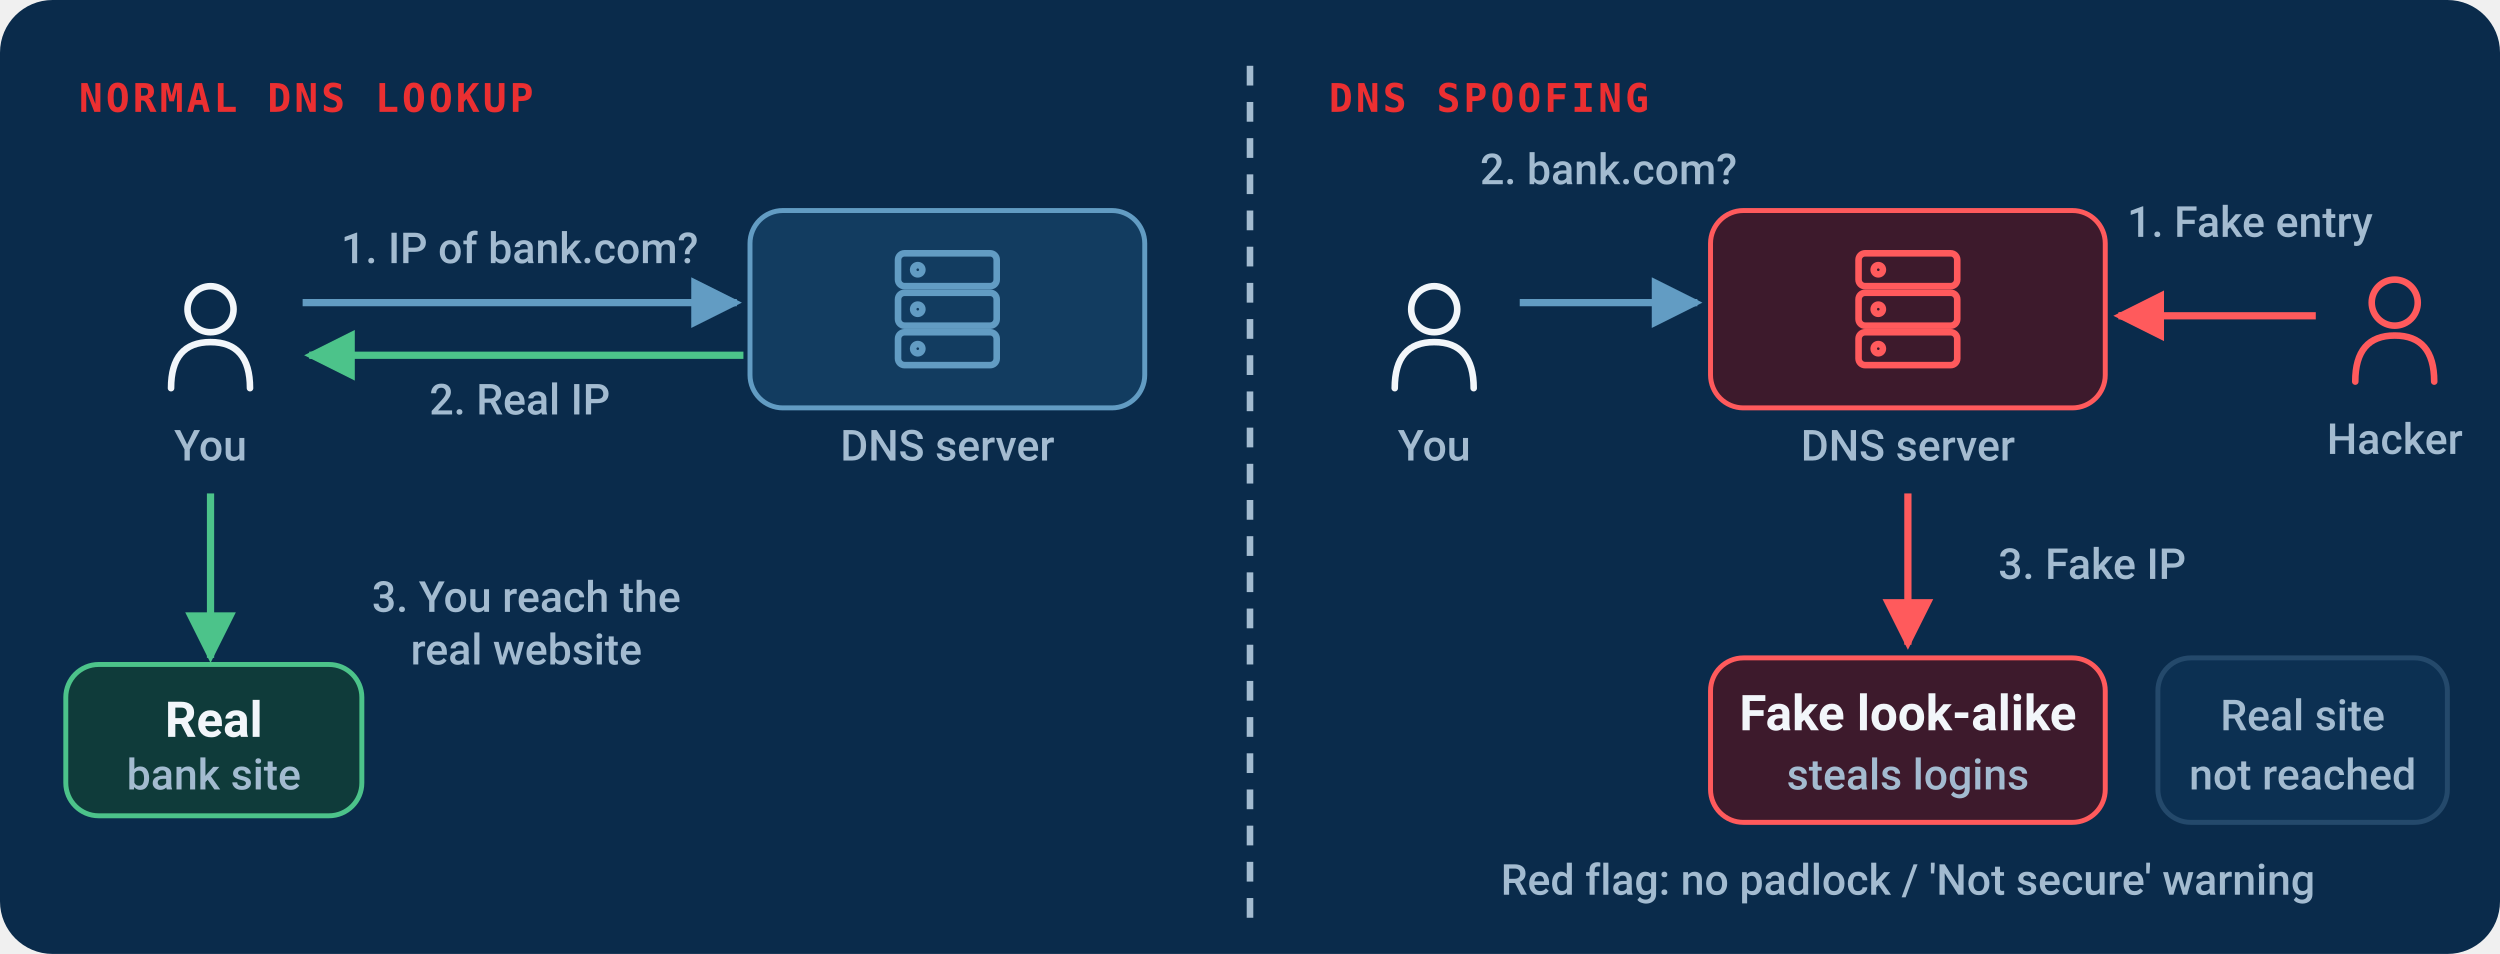
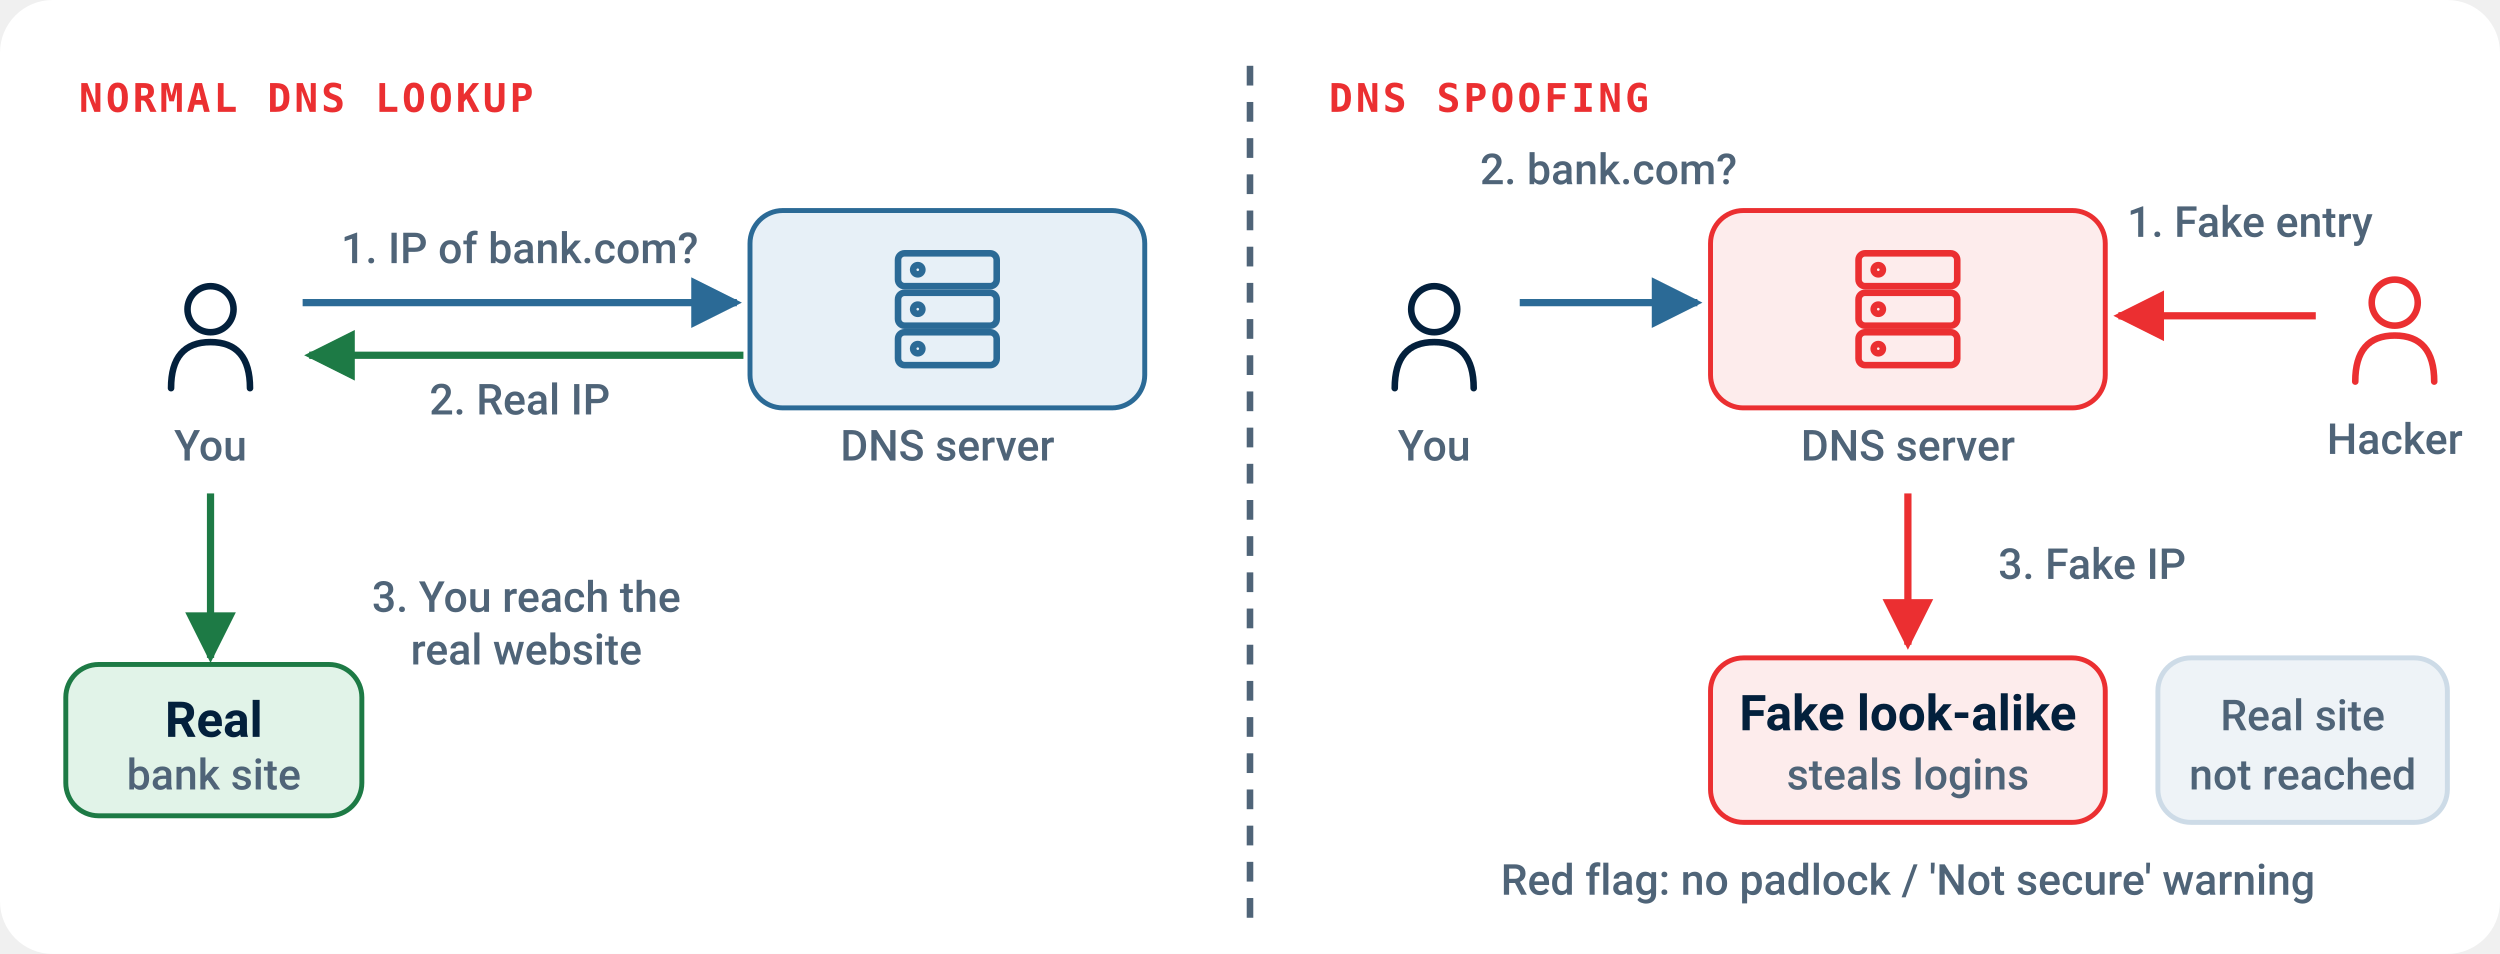
<svg xmlns="http://www.w3.org/2000/svg" viewBox="0 0 760 290" width="760" height="290" role="img" aria-labelledby="t d">
  <style>
- .bg{fill:#0a2b4b}
- .t{font:600 15px system-ui,-apple-system,'Segoe UI',Roboto,sans-serif;fill:#f2f6fa}
- .tb{font:700 17px system-ui,-apple-system,'Segoe UI',Roboto,sans-serif;fill:#f2f6fa}
- .s{font:500 13px system-ui,-apple-system,'Segoe UI',Roboto,sans-serif;fill:#a3bbd0}
- .m{font:600 13px ui-monospace,Menlo,Consolas,monospace;fill:#f2f6fa}
+ .bg{fill:#ffffff}
+ .t{font:600 15px system-ui,-apple-system,'Segoe UI',Roboto,sans-serif;fill:#03203c}
+ .tb{font:700 17px system-ui,-apple-system,'Segoe UI',Roboto,sans-serif;fill:#03203c}
+ .s{font:500 13px system-ui,-apple-system,'Segoe UI',Roboto,sans-serif;fill:#4f6478}
+ .m{font:600 13px ui-monospace,Menlo,Consolas,monospace;fill:#03203c}
.h{font:700 12px ui-monospace,Menlo,Consolas,monospace;fill:#eb2f31;letter-spacing:.08em}
.w{fill:#ffffff}
- .box{fill:#0f3557;stroke:#2c5a80;stroke-width:1.5}
- .acc{fill:#123c60;stroke:#629cc3;stroke-width:1.5}
- .bad{fill:#3d1a2c;stroke:#ff5a5c;stroke-width:1.5}
- .good{fill:#0f3b3a;stroke:#4cc38a;stroke-width:1.5}
- .amb{fill:#33301f;stroke:#f2b544;stroke-width:1.5}
- .dim{fill:#0c3052;stroke:#24496b;stroke-width:1.5}
- .solid-acc{fill:#629cc3}.solid-bad{fill:#eb2f31}.solid-good{fill:#2f9a5f}.solid-amb{fill:#c98f22}.solid-ink{fill:#f2f6fa}
- .ln{stroke:#a3bbd0;stroke-width:2;fill:none}
- .ln-acc{stroke:#629cc3;stroke-width:2.2;fill:none}
- .ln-bad{stroke:#ff5a5c;stroke-width:2.2;fill:none}
- .ln-good{stroke:#4cc38a;stroke-width:2.2;fill:none}
+ .box{fill:#f5f8fb;stroke:#b9cad8;stroke-width:1.5}
+ .acc{fill:#e7f0f7;stroke:#2b6a96;stroke-width:1.5}
+ .bad{fill:#fdecec;stroke:#eb2f31;stroke-width:1.5}
+ .good{fill:#e1f3e8;stroke:#1d7a45;stroke-width:1.5}
+ .amb{fill:#fbf0dc;stroke:#a8650a;stroke-width:1.5}
+ .dim{fill:#eef3f7;stroke:#cddbe7;stroke-width:1.5}
+ .solid-acc{fill:#2b6a96}.solid-bad{fill:#eb2f31}.solid-good{fill:#1d7a45}.solid-amb{fill:#a8650a}.solid-ink{fill:#03203c}
+ .ln{stroke:#4f6478;stroke-width:2;fill:none}
+ .ln-acc{stroke:#2b6a96;stroke-width:2.2;fill:none}
+ .ln-bad{stroke:#eb2f31;stroke-width:2.2;fill:none}
+ .ln-good{stroke:#1d7a45;stroke-width:2.2;fill:none}
.dash{stroke-dasharray:6 5}
- .tx-acc{fill:#629cc3}.tx-bad{fill:#ff5a5c}.tx-good{fill:#4cc38a}.tx-amb{fill:#f2b544}
- .ic{fill:none;stroke:#f2f6fa;stroke-width:2;stroke-linecap:round;stroke-linejoin:round}
- .ic-bad{fill:none;stroke:#ff5a5c;stroke-width:2;stroke-linecap:round;stroke-linejoin:round}
- .ic-acc{fill:none;stroke:#629cc3;stroke-width:2;stroke-linecap:round;stroke-linejoin:round}
- .mk-ln{fill:#a3bbd0}.mk-acc{fill:#629cc3}.mk-bad{fill:#ff5a5c}.mk-good{fill:#4cc38a}
+ .tx-acc{fill:#2b6a96}.tx-bad{fill:#d4282a}.tx-good{fill:#1d7a45}.tx-amb{fill:#a8650a}
+ .ic{fill:none;stroke:#03203c;stroke-width:2;stroke-linecap:round;stroke-linejoin:round}
+ .ic-bad{fill:none;stroke:#eb2f31;stroke-width:2;stroke-linecap:round;stroke-linejoin:round}
+ .ic-acc{fill:none;stroke:#2b6a96;stroke-width:2;stroke-linecap:round;stroke-linejoin:round}
+ .mk-ln{fill:#4f6478}.mk-acc{fill:#2b6a96}.mk-bad{fill:#eb2f31}.mk-good{fill:#1d7a45}
</style>
  <defs>
    <marker id="a-ln" viewBox="0 0 10 10" refX="9" refY="5" markerWidth="7" markerHeight="7" orient="auto-start-reverse">
      <path d="M0 0 10 5 0 10z" class="mk-ln" />
    </marker>
    <marker id="a-acc" viewBox="0 0 10 10" refX="9" refY="5" markerWidth="7" markerHeight="7" orient="auto-start-reverse">
      <path d="M0 0 10 5 0 10z" class="mk-acc" />
    </marker>
    <marker id="a-bad" viewBox="0 0 10 10" refX="9" refY="5" markerWidth="7" markerHeight="7" orient="auto-start-reverse">
      <path d="M0 0 10 5 0 10z" class="mk-bad" />
    </marker>
    <marker id="a-good" viewBox="0 0 10 10" refX="9" refY="5" markerWidth="7" markerHeight="7" orient="auto-start-reverse">
      <path d="M0 0 10 5 0 10z" class="mk-good" />
    </marker>
  </defs>
  <rect class="bg" width="760" height="290" rx="16" />
  <text x="24" y="34" class="h" text-anchor="start">NORMAL DNS LOOKUP</text>
  <circle cx="64" cy="94" r="7" class="ic" />
  <path d="M52 118 q0 -14 12 -14 q12 0 12 14" class="ic" />
  <text x="64" y="140" class="s" text-anchor="middle">You</text>
  <path d="M92 92 L224 92" class="ln-acc" marker-end="url(#a-acc)" />
  <text x="158" y="80" class="s" text-anchor="middle">1. IP of bank.com?</text>
  <rect x="228" y="64" width="120" height="60" rx="10" class="acc" />
  <rect x="273" y="77" width="30" height="10" rx="2" class="ic-acc" />
  <circle cx="279" cy="82" r="1.4" class="ic-acc" />
  <rect x="273" y="89" width="30" height="10" rx="2" class="ic-acc" />
  <circle cx="279" cy="94" r="1.4" class="ic-acc" />
  <rect x="273" y="101" width="30" height="10" rx="2" class="ic-acc" />
  <circle cx="279" cy="106" r="1.4" class="ic-acc" />
  <text x="288" y="140" class="s" text-anchor="middle">DNS server</text>
  <path d="M226 108 L94 108" class="ln-good" marker-end="url(#a-good)" />
  <text x="158" y="126" class="s" text-anchor="middle">2. Real IP</text>
  <path d="M64 150 L64 200" class="ln-good" marker-end="url(#a-good)" />
  <rect x="20" y="202" width="90" height="46" rx="10" class="good" />
  <text x="65" y="224" class="t" text-anchor="middle">Real</text>
  <text x="65" y="240" class="s" text-anchor="middle">bank site</text>
  <text x="160" y="186" class="s" text-anchor="middle">3. You reach the</text>
  <text x="160" y="202" class="s" text-anchor="middle">real website</text>
  <path d="M380 20 V280" class="ln dash" />
  <text x="404" y="34" class="h" text-anchor="start">DNS SPOOFING</text>
  <circle cx="728" cy="92" r="7" class="ic-bad" />
  <path d="M716 116 q0 -14 12 -14 q12 0 12 14" class="ic-bad" />
  <text x="728" y="138" class="s" text-anchor="middle">Hacker</text>
  <path d="M704 96 L644 96" class="ln-bad" marker-end="url(#a-bad)" />
  <text x="684" y="72" class="s" text-anchor="middle">1. Fake entry</text>
  <rect x="520" y="64" width="120" height="60" rx="10" class="bad" />
  <rect x="565" y="77" width="30" height="10" rx="2" class="ic-bad" />
  <circle cx="571" cy="82" r="1.4" class="ic-bad" />
  <rect x="565" y="89" width="30" height="10" rx="2" class="ic-bad" />
  <circle cx="571" cy="94" r="1.4" class="ic-bad" />
  <rect x="565" y="101" width="30" height="10" rx="2" class="ic-bad" />
  <circle cx="571" cy="106" r="1.4" class="ic-bad" />
  <text x="580" y="140" class="s" text-anchor="middle">DNS server</text>
  <circle cx="436" cy="94" r="7" class="ic" />
  <path d="M424 118 q0 -14 12 -14 q12 0 12 14" class="ic" />
  <text x="436" y="140" class="s" text-anchor="middle">You</text>
  <path d="M462 92 L516 92" class="ln-acc" marker-end="url(#a-acc)" />
  <text x="489" y="56" class="s" text-anchor="middle">2. bank.com?</text>
  <path d="M580 150 L580 196" class="ln-bad" marker-end="url(#a-bad)" />
  <text x="636" y="176" class="s" text-anchor="middle">3. Fake IP</text>
  <rect x="520" y="200" width="120" height="50" rx="10" class="bad" />
  <text x="580" y="222" class="t" text-anchor="middle">Fake look-alike</text>
  <text x="580" y="240" class="s" text-anchor="middle">steals logins</text>
  <rect x="656" y="200" width="88" height="50" rx="10" class="dim" />
  <text x="700" y="222" class="s" text-anchor="middle">Real site</text>
  <text x="700" y="240" class="s" text-anchor="middle">not reached</text>
  <text x="580" y="272" class="s" text-anchor="middle">Red flag: no padlock / 'Not secure' warning</text>
</svg>
